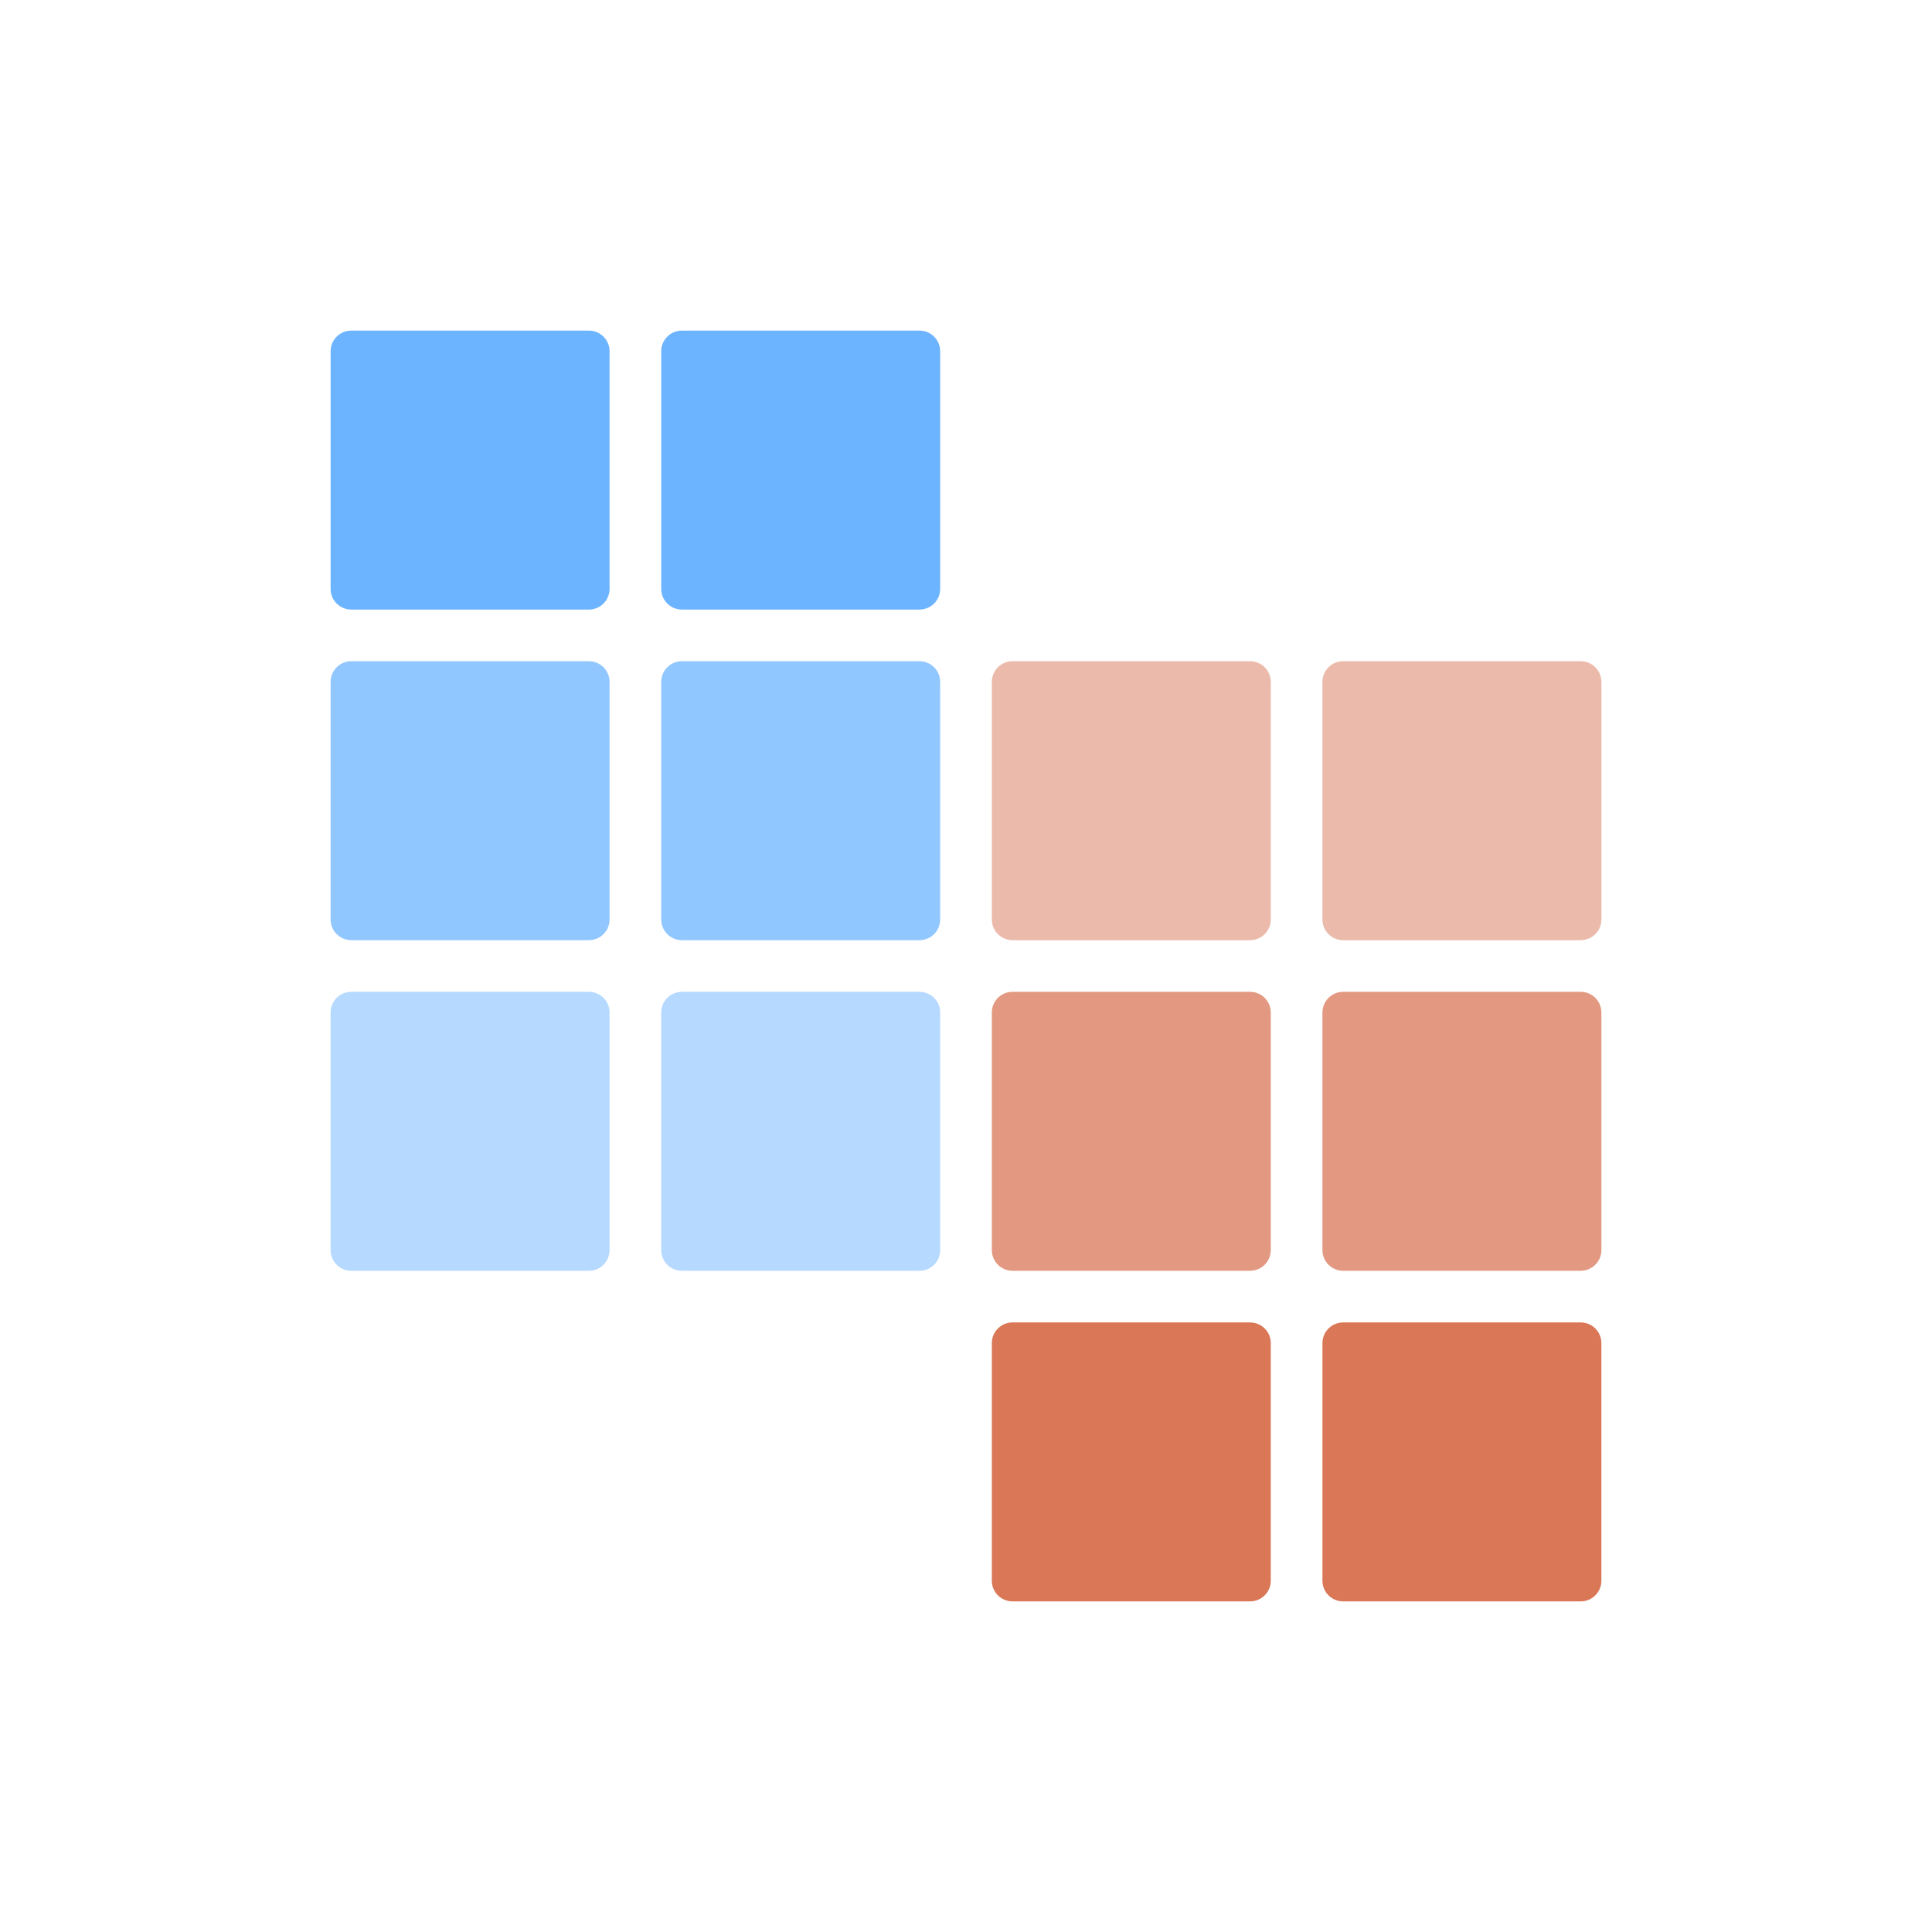
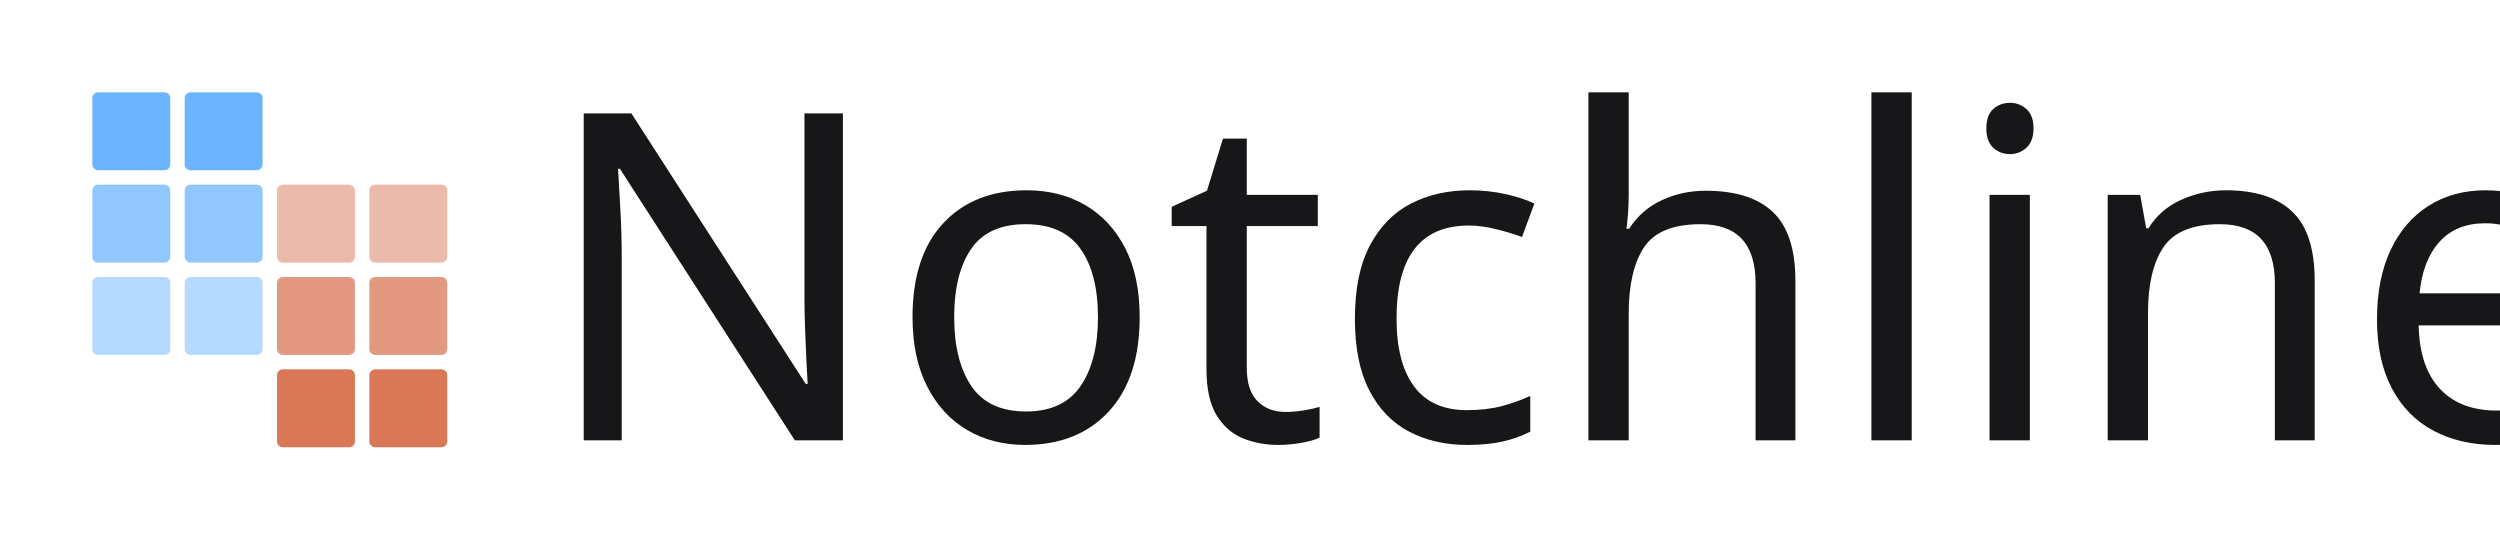
- <svg xmlns="http://www.w3.org/2000/svg" width="187" height="187" viewBox="0 0 187 187">
+ <svg xmlns="http://www.w3.org/2000/svg" width="866.4" height="187" viewBox="0 0 866.4 187">
  <rect x="32" y="32" width="27" height="27" rx="2" fill="#6CB4FF" />
  <rect x="32" y="64" width="27" height="27" rx="2" fill="#6CB4FF" fill-opacity="0.75" />
  <rect x="32" y="96" width="27" height="27" rx="2" fill="#6CB4FF" fill-opacity="0.5" />
  <rect x="64" y="32" width="27" height="27" rx="2" fill="#6CB4FF" />
  <rect x="64" y="64" width="27" height="27" rx="2" fill="#6CB4FF" fill-opacity="0.75" />
  <rect x="64" y="96" width="27" height="27" rx="2" fill="#6CB4FF" fill-opacity="0.5" />
  <rect x="96" y="64" width="27" height="27" rx="2" fill="#D97757" fill-opacity="0.5" />
  <rect x="96" y="96" width="27" height="27" rx="2" fill="#D97757" fill-opacity="0.75" />
  <rect x="96" y="128" width="27" height="27" rx="2" fill="#D97757" />
  <rect x="128" y="64" width="27" height="27" rx="2" fill="#D97757" fill-opacity="0.5" />
  <rect x="128" y="96" width="27" height="27" rx="2" fill="#D97757" fill-opacity="0.75" />
  <rect x="128" y="128" width="27" height="27" rx="2" fill="#D97757" />
+   <text x="186.9" y="152.6" textLength="651.7" lengthAdjust="spacing" font-family="Tahoma, Verdana, Geneva, sans-serif" font-size="158.7" fill="#17171A">Notchline</text>
</svg>
